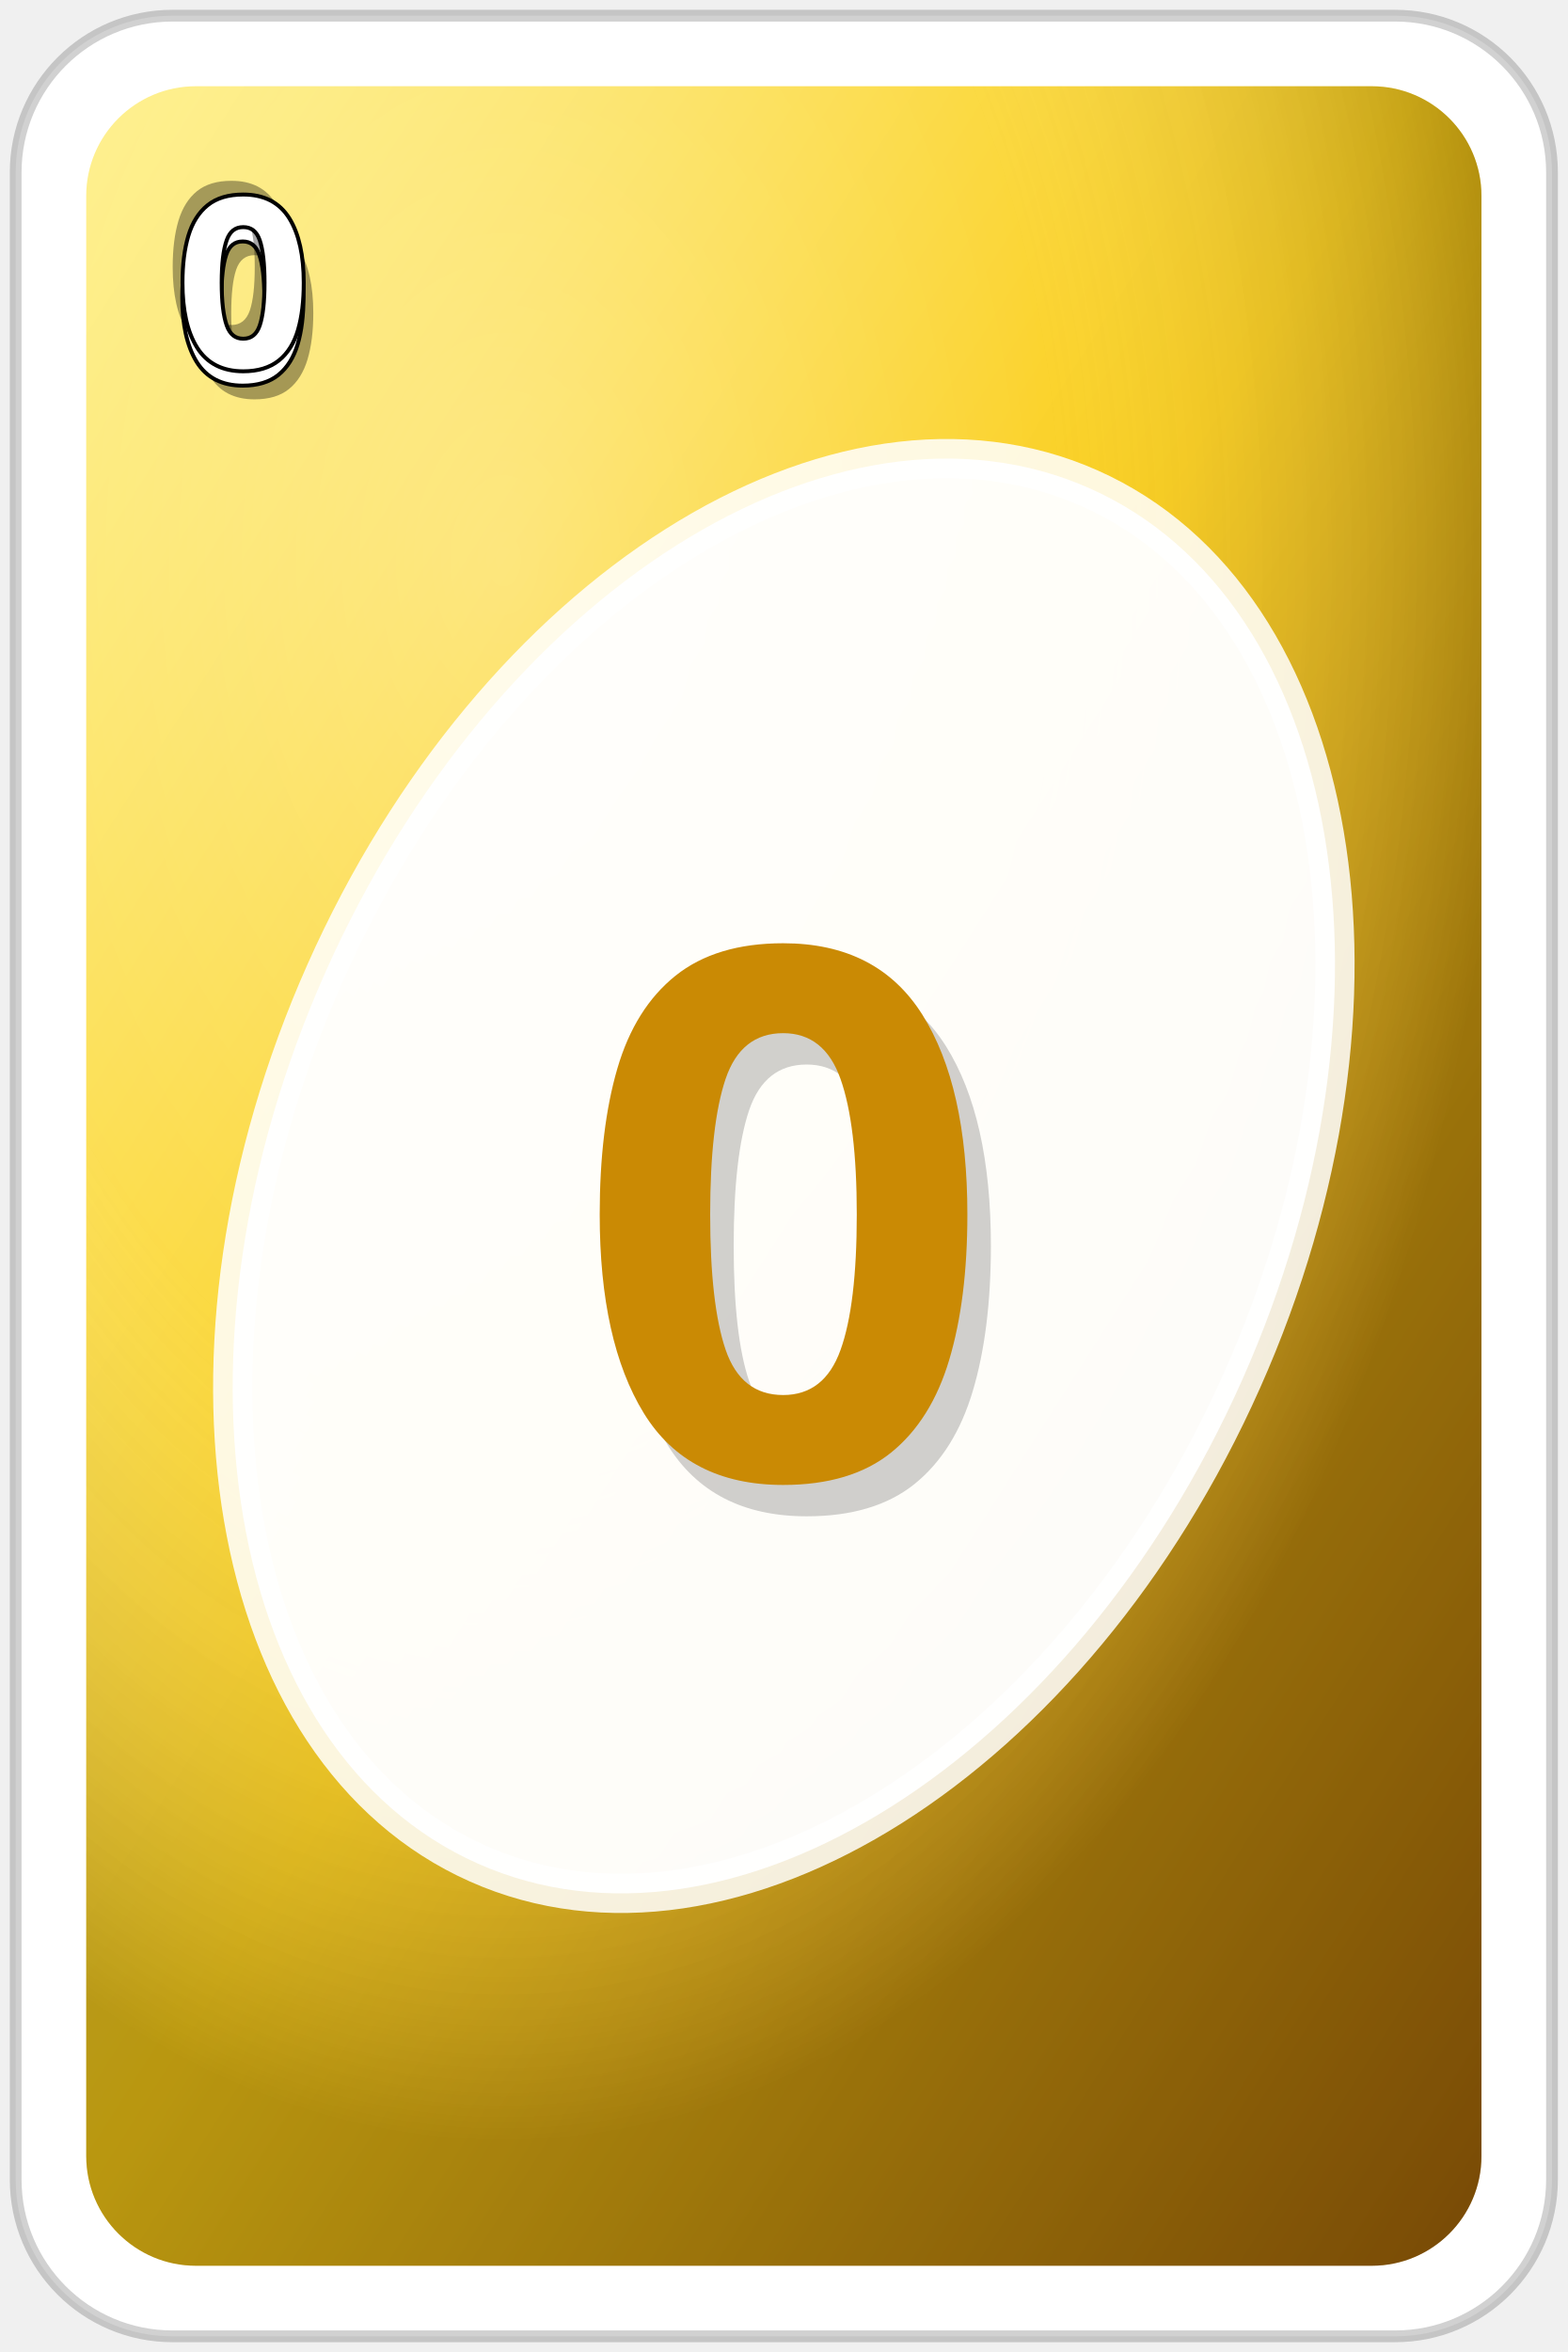
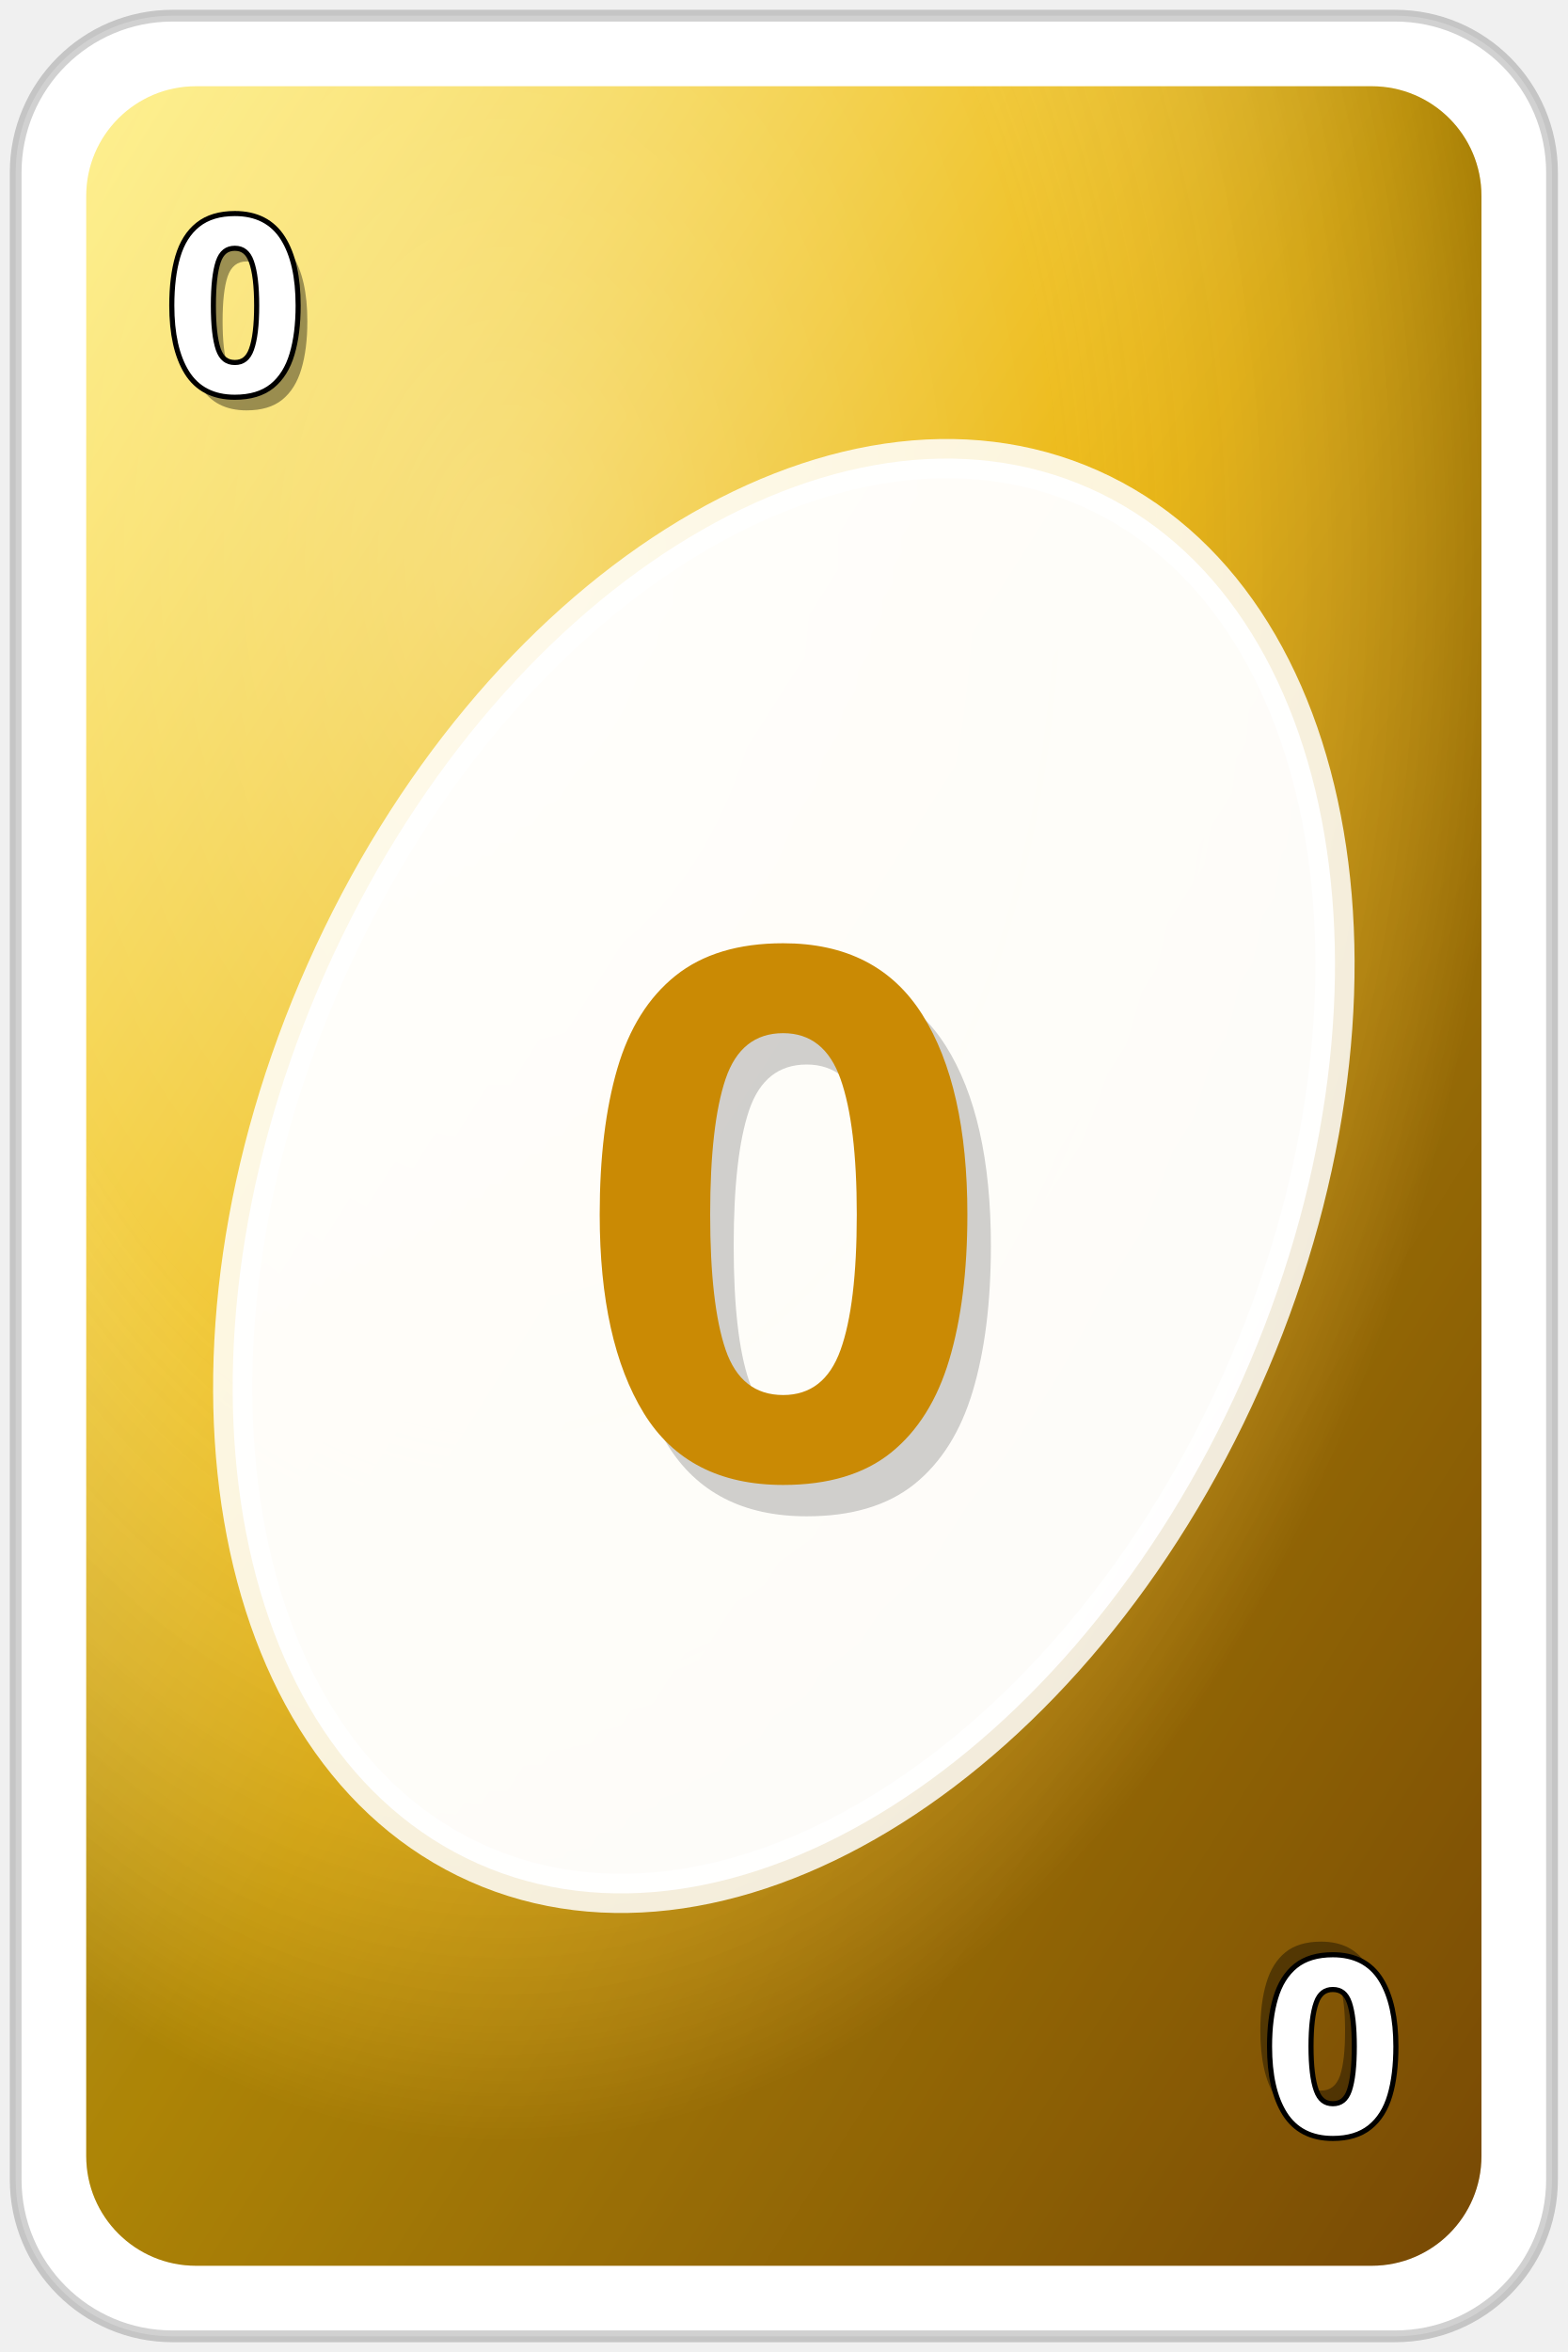
<svg xmlns="http://www.w3.org/2000/svg" viewBox="0 0 200 300" width="200" height="300">
  <defs>
    <linearGradient id="bgGrad" x1="0%" y1="0%" x2="100%" y2="100%">
      <stop offset="0%" stop-color="#FEF08A" />
-       <stop offset="48%" stop-color="#FACC15" />
+       <stop offset="48%" stop-color="#EAB308" />
      <stop offset="100%" stop-color="#A16207" />
    </linearGradient>
    <radialGradient id="satinSheen" cx="30%" cy="22%" r="72%">
      <stop offset="0%" stop-color="rgba(255,255,255,0.28)" />
      <stop offset="55%" stop-color="rgba(255,255,255,0.04)" />
      <stop offset="100%" stop-color="rgba(0,0,0,0.26)" />
    </radialGradient>
    <clipPath id="wildClip">
      <ellipse cx="0" cy="0" rx="58" ry="88" />
    </clipPath>
  </defs>
  <rect x="2" y="2" width="196" height="296" rx="20" fill="#FFFFFF" stroke="rgba(0,0,0,0.18)" stroke-width="1.5" />
  <rect x="11" y="11" width="178" height="278" rx="14" fill="url(#bgGrad)" />
  <rect x="11" y="11" width="178" height="278" rx="14" fill="url(#satinSheen)" />
  <ellipse cx="100" cy="150" rx="64" ry="96" transform="rotate(24 100 150)" fill="rgba(255,255,255,0.97)" stroke="rgba(255,255,255,0.85)" stroke-width="5" />
-   <g>
-     <text x="103" y="156" text-anchor="middle" dominant-baseline="central" font-family="Outfit, Arial Black, sans-serif" font-weight="900" font-size="94" fill="rgba(0,0,0,0.18)">0</text>
-     <text x="100" y="152" text-anchor="middle" dominant-baseline="central" font-family="Outfit, Arial Black, sans-serif" font-weight="900" font-size="94" fill="#CA8A04">0</text>
+   <text x="103" y="156" text-anchor="middle" dominant-baseline="central" font-family="Outfit, Arial Black, sans-serif" font-weight="900" font-size="94" fill="rgba(0,0,0,0.18)">0</text>
+   <text x="100" y="152" text-anchor="middle" dominant-baseline="central" font-family="Outfit, Arial Black, sans-serif" font-weight="900" font-size="94" fill="#CA8A04">0</text>
+   <g transform="translate(30, 38)">
+     <text x="0" y="0" text-anchor="middle" dominant-baseline="central" font-family="Outfit, Arial Black, sans-serif" font-weight="900" font-size="31" fill="#000000" opacity="0.38" transform="translate(1.5, 2)">0</text>
+     <text x="0" y="0" text-anchor="middle" dominant-baseline="central" font-family="Outfit, Arial Black, sans-serif" font-weight="900" font-size="31" fill="#FFFFFF" stroke="#000000" stroke-width="1.3" paint-order="stroke">0</text>
  </g>
-   <text x="31" y="37" text-anchor="middle" dominant-baseline="central" font-family="Outfit, Arial Black, sans-serif" font-weight="900" font-size="30" fill="#000000" opacity="0.35" transform="translate(1.5, 2)">0</text>
-   <text x="31" y="37" text-anchor="middle" dominant-baseline="central" font-family="Outfit, Arial Black, sans-serif" font-weight="900" font-size="30" fill="#FFFFFF" stroke="#000000" stroke-width="1" paint-order="stroke">0</text>
-   <g transform="rotate(180 100 150)">
-     <text x="169" y="263" text-anchor="middle" dominant-baseline="central" font-family="Outfit, Arial Black, sans-serif" font-weight="900" font-size="30" fill="#000000" opacity="0.35" transform="translate(1.5, 2)">0</text>
-     <text x="169" y="263" text-anchor="middle" dominant-baseline="central" font-family="Outfit, Arial Black, sans-serif" font-weight="900" font-size="30" fill="#FFFFFF" stroke="#000000" stroke-width="1" paint-order="stroke">0</text>
+   <g transform="translate(170, 262) rotate(180)">
+     <text x="0" y="0" text-anchor="middle" dominant-baseline="central" font-family="Outfit, Arial Black, sans-serif" font-weight="900" font-size="31" fill="#000000" opacity="0.38" transform="translate(1.5, 2)">0</text>
+     <text x="0" y="0" text-anchor="middle" dominant-baseline="central" font-family="Outfit, Arial Black, sans-serif" font-weight="900" font-size="31" fill="#FFFFFF" stroke="#000000" stroke-width="1.3" paint-order="stroke">0</text>
  </g>
</svg>
